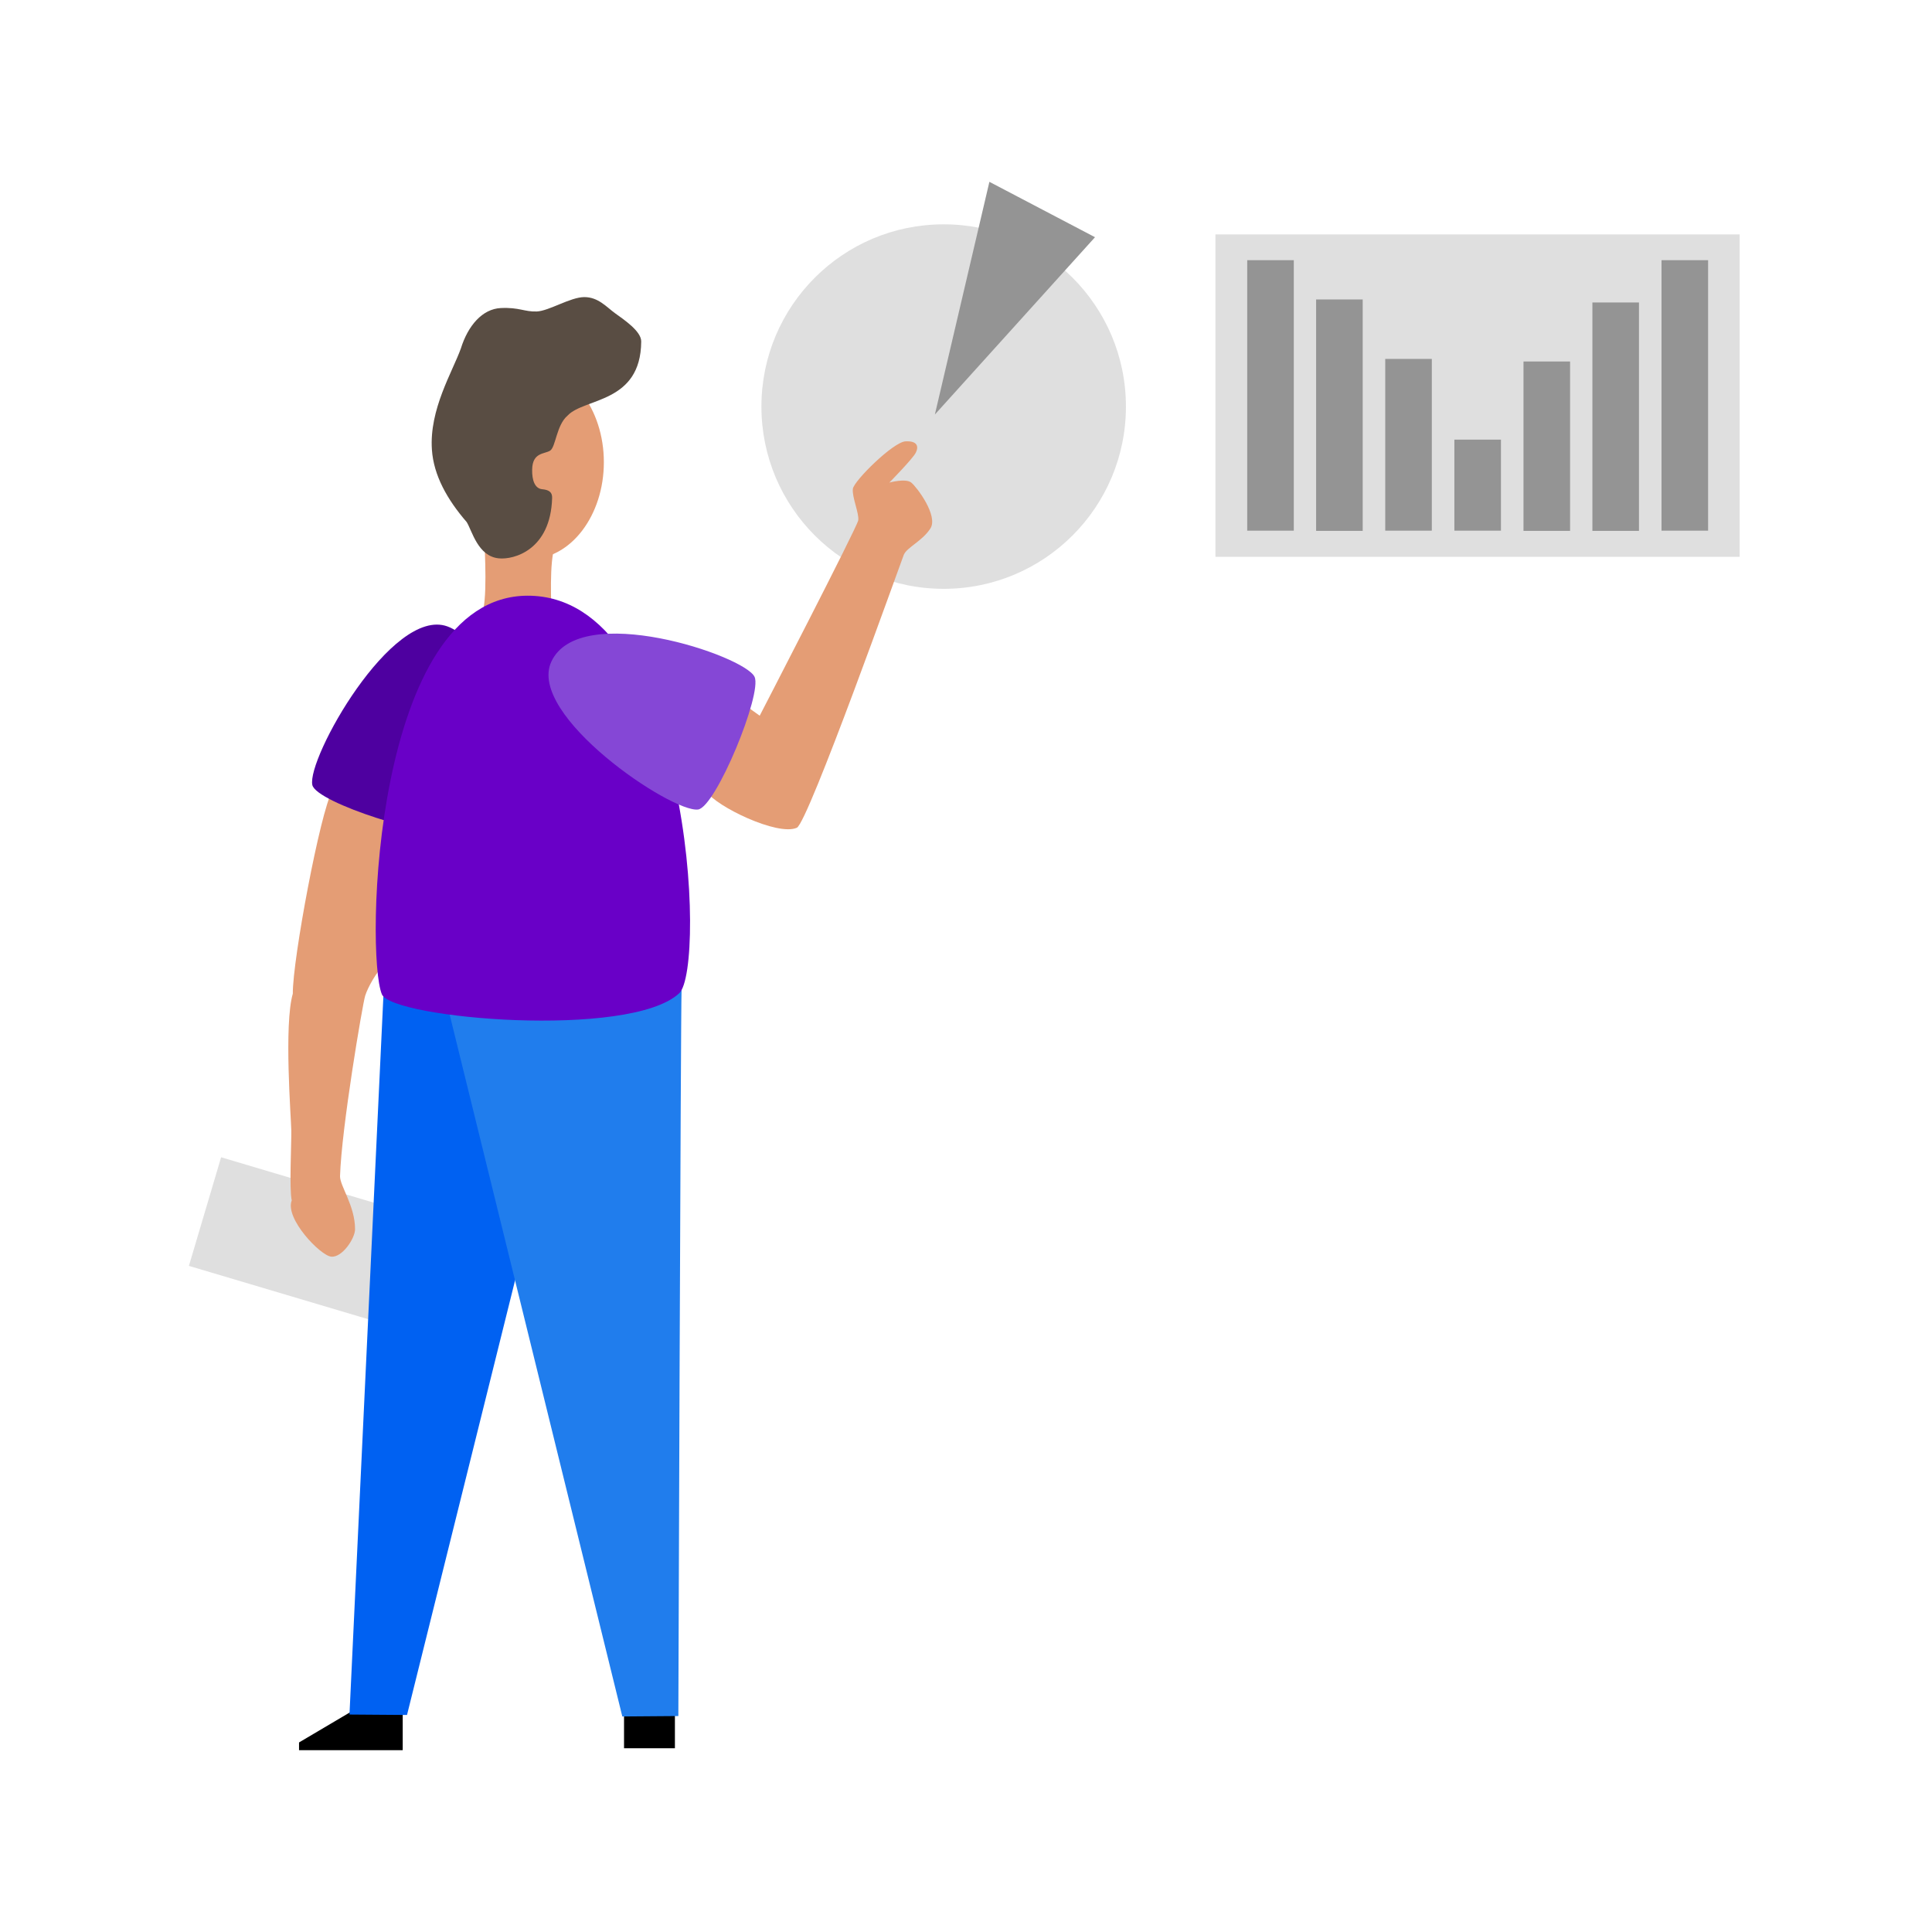
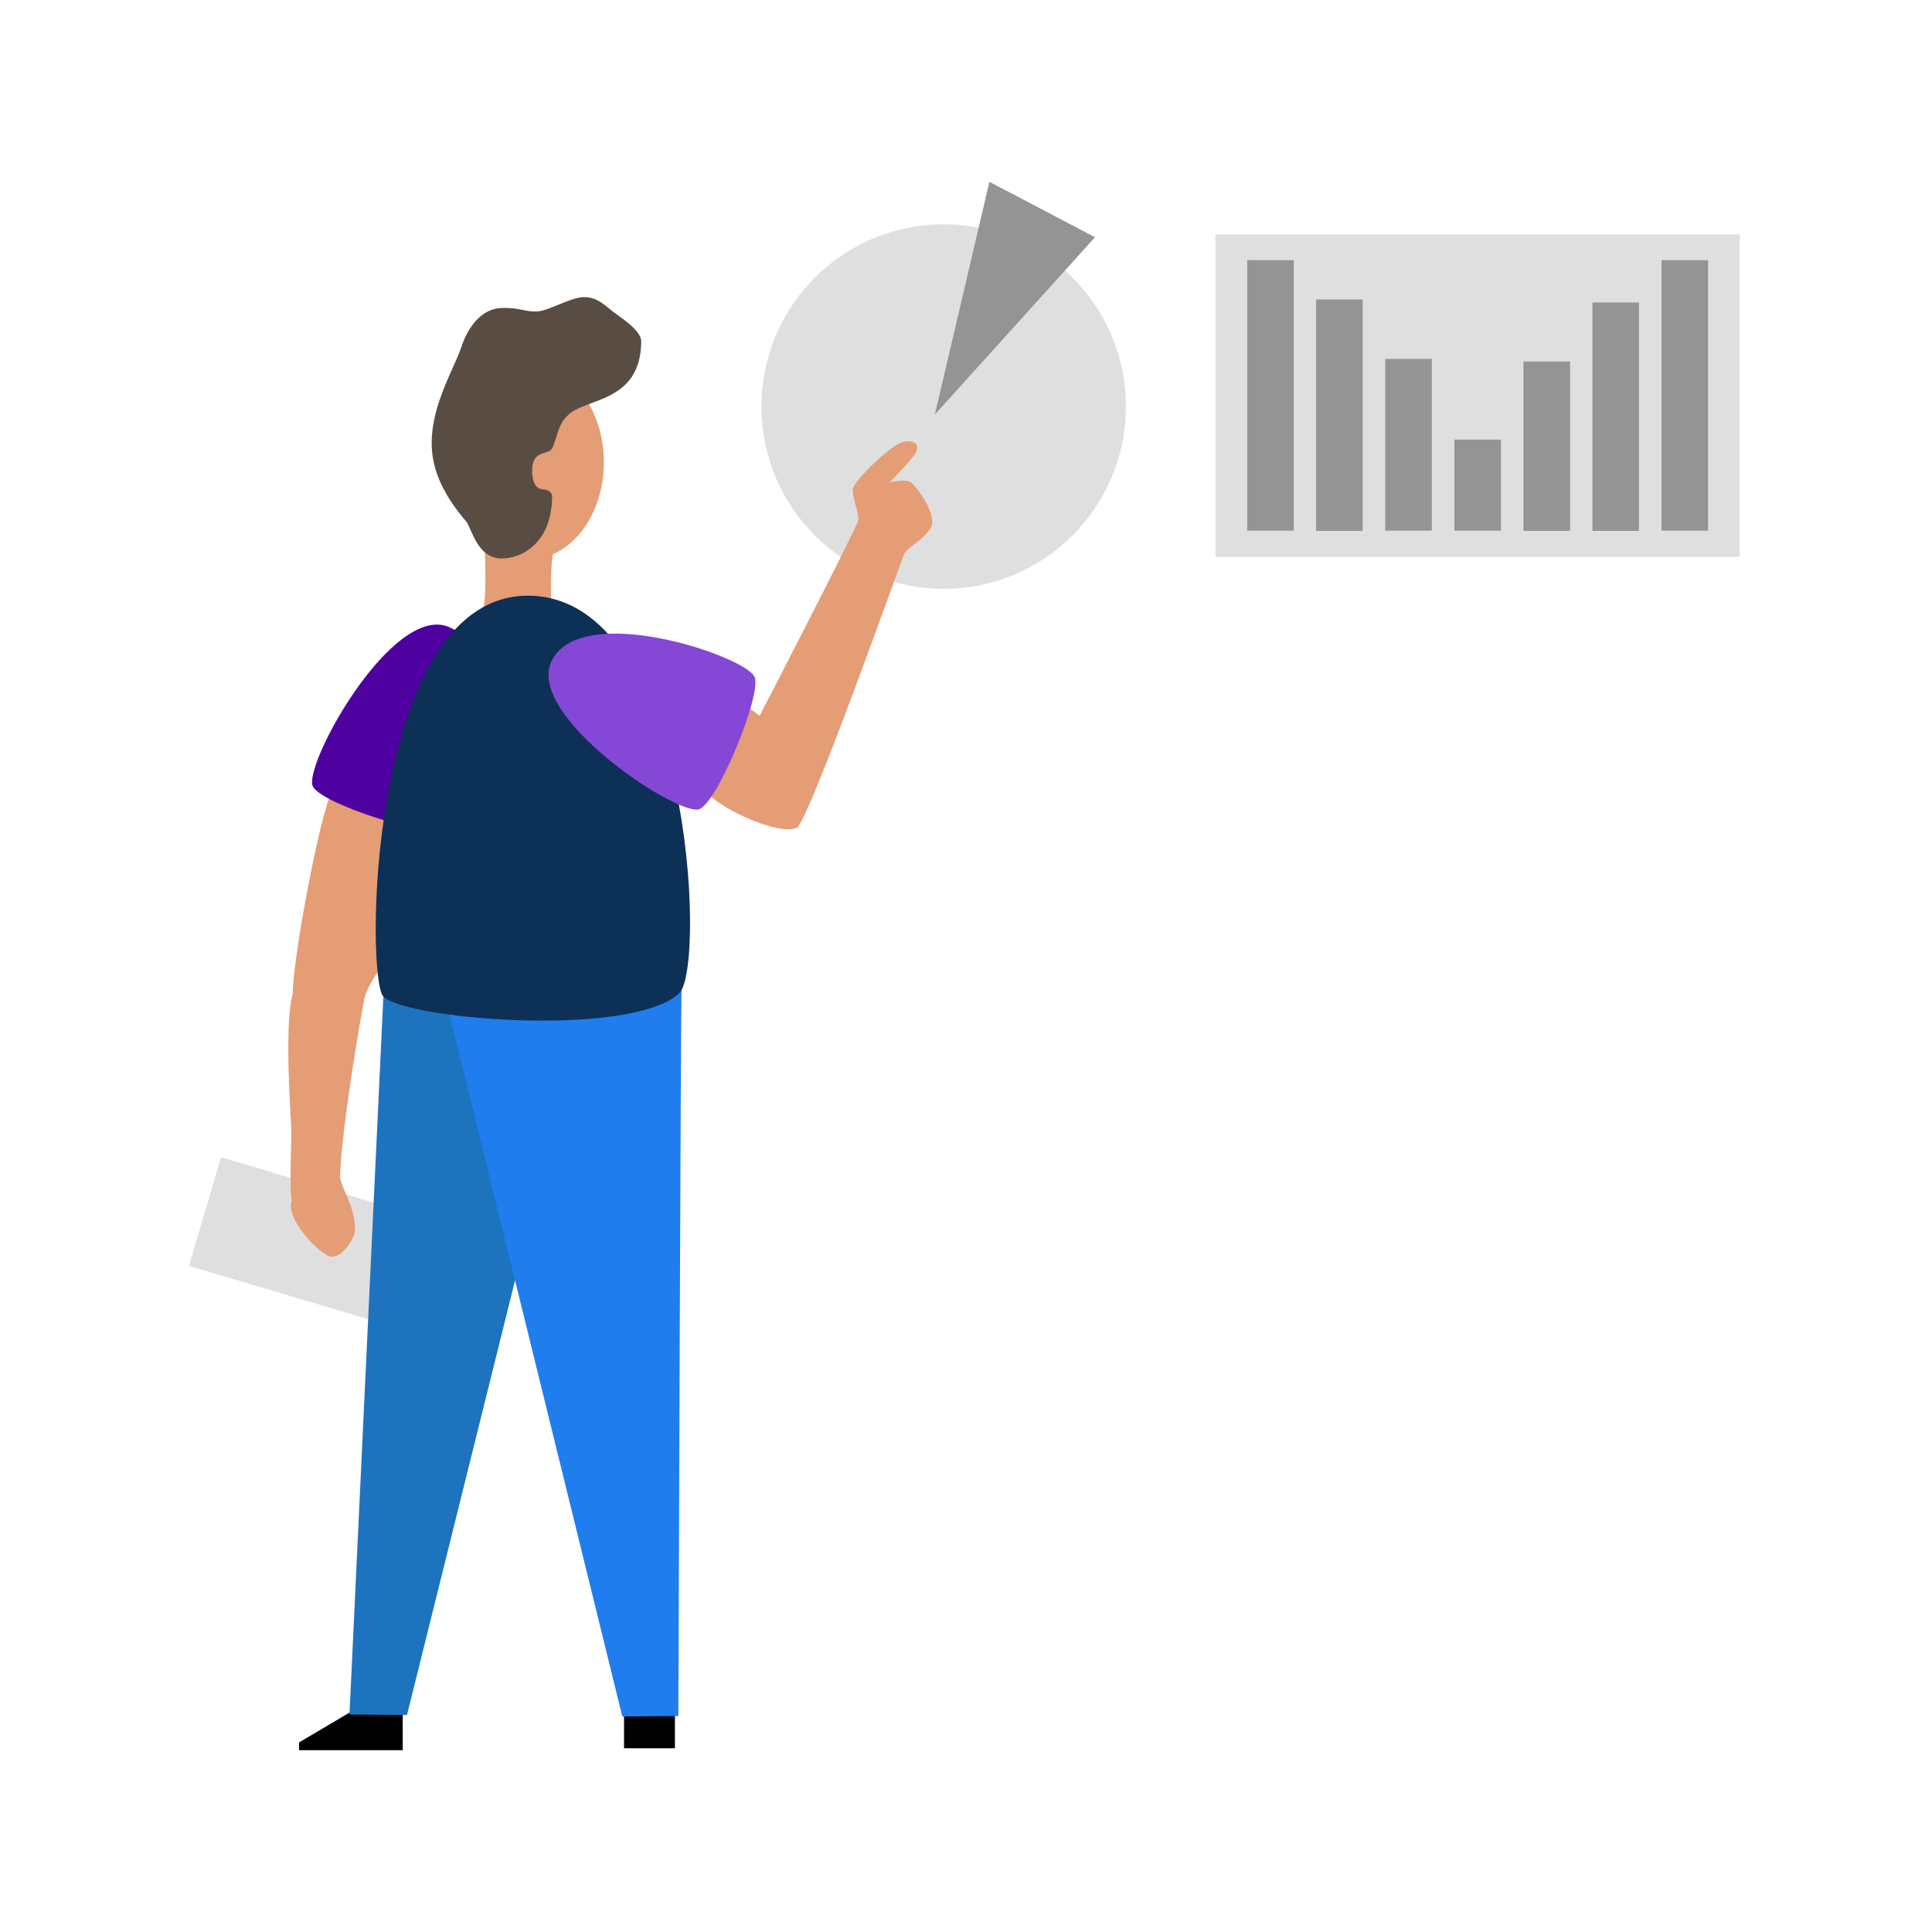
<svg xmlns="http://www.w3.org/2000/svg" version="1.1" id="Layer_1" x="0px" y="0px" viewBox="0 0 900 900" style="enable-background:new 0 0 900 900;" xml:space="preserve">
  <style type="text/css">
	.st0{fill:#DFDFDF;}
- 	.st1{fill:#0061F2;}
+ 	.st1{fill:#1E73BE;}
	.st2{fill:#207DED;}
	.st3{fill:#E49D75;}
	.st4{fill:#4E00A0;}
- 	.st5{fill:#6900C7;}
+ 	.st5{fill:#0D3056;}
	.st6{fill:#8547D6;}
	.st7{fill:#594D43;}
	.st8{fill:#949494;}
</style>
  <g id="Layer_2_2_">
    <path class="st0" d="M354.7,189.4c0-46.9,38-84.9,84.9-84.9s84.9,38,84.9,84.9s-38,84.9-84.9,84.9l0,0   C392.7,274.3,354.7,236.3,354.7,189.4L354.7,189.4z" />
    <path d="M164,797.1l-24.7,14.6v3.6h48.3v-18.2L164,797.1z" />
    <path d="M290.7,798.1h23.7v16.3h-23.7V798.1z" />
    <path class="st0" d="M103,539.1l88.1,26.2l-15,50.6L88,589.7L103,539.1z" />
    <path class="st1" d="M178.7,461.9l-15.9,336.8l26.8,0.2l54.8-220.4l-1.3-109.7L178.7,461.9z" />
    <path class="st2" d="M317.5,461.2c-0.4,9.6-1.5,338.2-1.5,338.2l-26.1,0.2l-81.2-330.1C208.7,469.5,318,451.6,317.5,461.2z" />
    <path class="st3" d="M154.7,368.7c-5.4,9.1-18.4,78.1-18.3,94.2c-4.2,14.5-0.8,57.9-0.7,63.7s-1,27.3,0.2,32.6   c-3.3,8.4,13.3,25.7,18.4,26.2s11.1-8.5,11.1-12.8c0-10.9-7.1-20.2-7-24.7c0.7-22.6,10.5-80.1,11.7-84s5.4-11.4,8.9-14.5   s5.2-70.2,5.2-70.2S157.6,363.8,154.7,368.7z" />
    <path class="st3" d="M225.7,252.4c0,2.8,1.7,28.9-1.6,34.8s32.8,3.9,32.8-0.6s-1.2-25,1.7-32.5   C261.6,246.7,225.7,249.6,225.7,252.4z" />
    <path class="st3" d="M348.6,329.6l5.3,3.8c0,0,45.4-87.8,45.9-91s-3-11-2.5-14.7s18.8-21.8,24.5-22.1s6.2,2.5,4.8,5.3   s-12.3,13.9-12.3,13.9s7.6-2.1,10.2,0s12.7,15.5,8.9,21.4s-11,8.8-12.4,12.3c-1.4,3.5-44.5,124.7-49.8,127.1   c-8.9,4-37.8-10-42.1-16.9S348.6,329.6,348.6,329.6z" />
    <path class="st4" d="M208.4,291.8c29.6,10.7,10.4,89.5,0.9,95c-7.5,4.3-61.9-12.8-63.8-21.1C142.8,353.5,182.6,282.5,208.4,291.8z" />
    <path class="st5" d="M245.7,277.5c76.1-0.2,83.5,173.4,70.7,185.2c-23,21.4-133.6,11.8-138.5,0.5   C170.1,444.6,173.8,277.8,245.7,277.5z" />
    <path class="st6" d="M256.8,308.3c13.1-28.7,90.1-2.9,94.7,7c3.7,7.8-18,60.6-26.3,61.8C312.9,378.7,245.4,333.2,256.8,308.3z" />
    <path class="st3" d="M212.5,215.3c0-24.9,15.4-45,34.4-45s34.4,20.2,34.4,45s-15.4,45.1-34.4,45.1S212.5,240.2,212.5,215.3z" />
    <path class="st7" d="M201.2,209.5c-1.3-18.8,9.6-36.3,13.5-47.2c3.3-10.6,10-18.4,18.6-18.8s11,1.8,16.7,1.6s15.7-6.7,22.2-6.7   s10.3,4.6,14.3,7.5s12.3,8.4,12.2,13.2c-0.2,28.9-26.6,26.2-34.3,34.5c-5.2,4.4-5.5,14.6-8.1,16.3s-8.3,0.7-8.4,8.9   c-0.1,4.8,1.2,8.8,4.7,9.1c3.4,0.3,4.7,1.6,4.6,4.1c-0.7,24.2-17.8,28.8-24.8,28.1c-9.8-0.9-12.5-12.9-15-16.9   C208.3,232.7,202,221.4,201.2,209.5z" />
    <path class="st8" d="M435.5,193.1l12.7-54.2l12.7-54.2l24.6,12.9l24.6,12.9l-37.3,41.3L435.5,193.1z" />
    <path class="st0" d="M566.2,109.2h244.2v150.2H566.2V109.2z" />
    <path class="st8" d="M581,121.2h21.7v126H581V121.2z" />
    <path class="st8" d="M613.1,139.5h21.7v107.8h-21.7V139.5z" />
    <path class="st8" d="M645.3,167.2H667v80h-21.7V167.2z" />
    <path class="st8" d="M677.5,204.8h21.7v42.4h-21.7V204.8z" />
    <path class="st8" d="M709.7,168.4h21.7v78.9h-21.7V168.4z" />
    <path class="st8" d="M741.8,140.9h21.7v106.4h-21.7V140.9z" />
    <path class="st8" d="M774,121.2h21.7v126H774V121.2z" />
  </g>
</svg>
